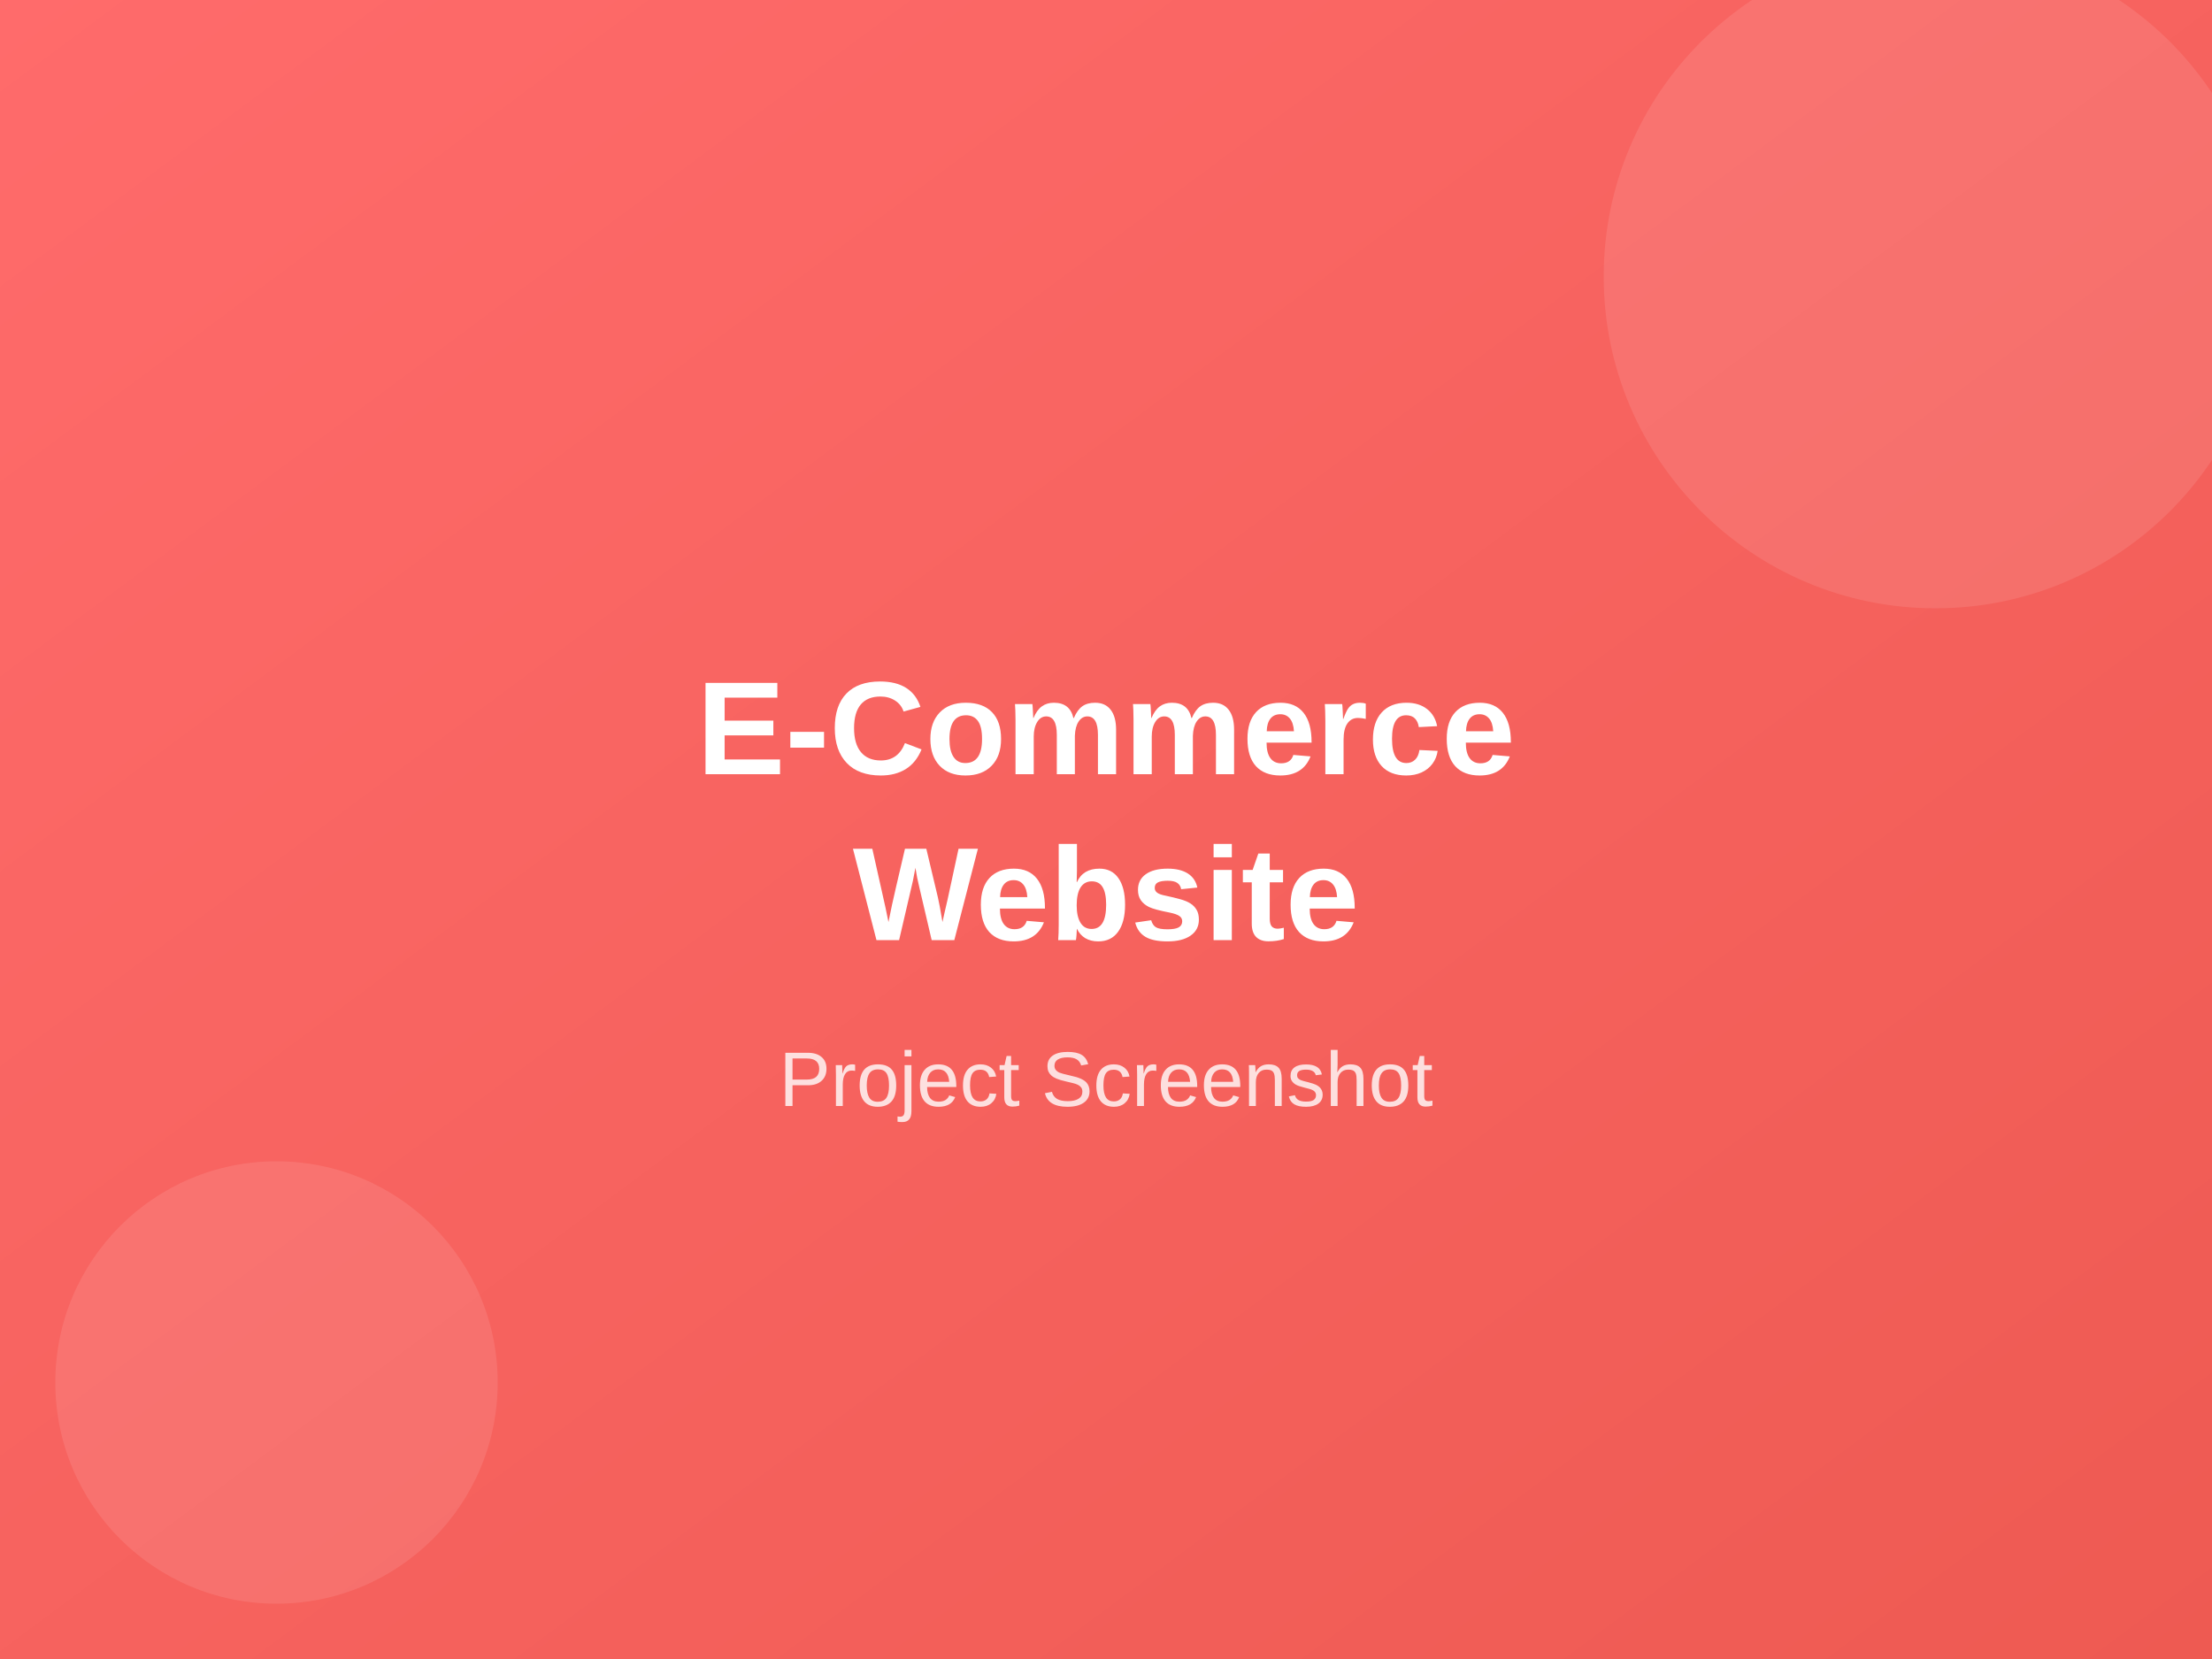
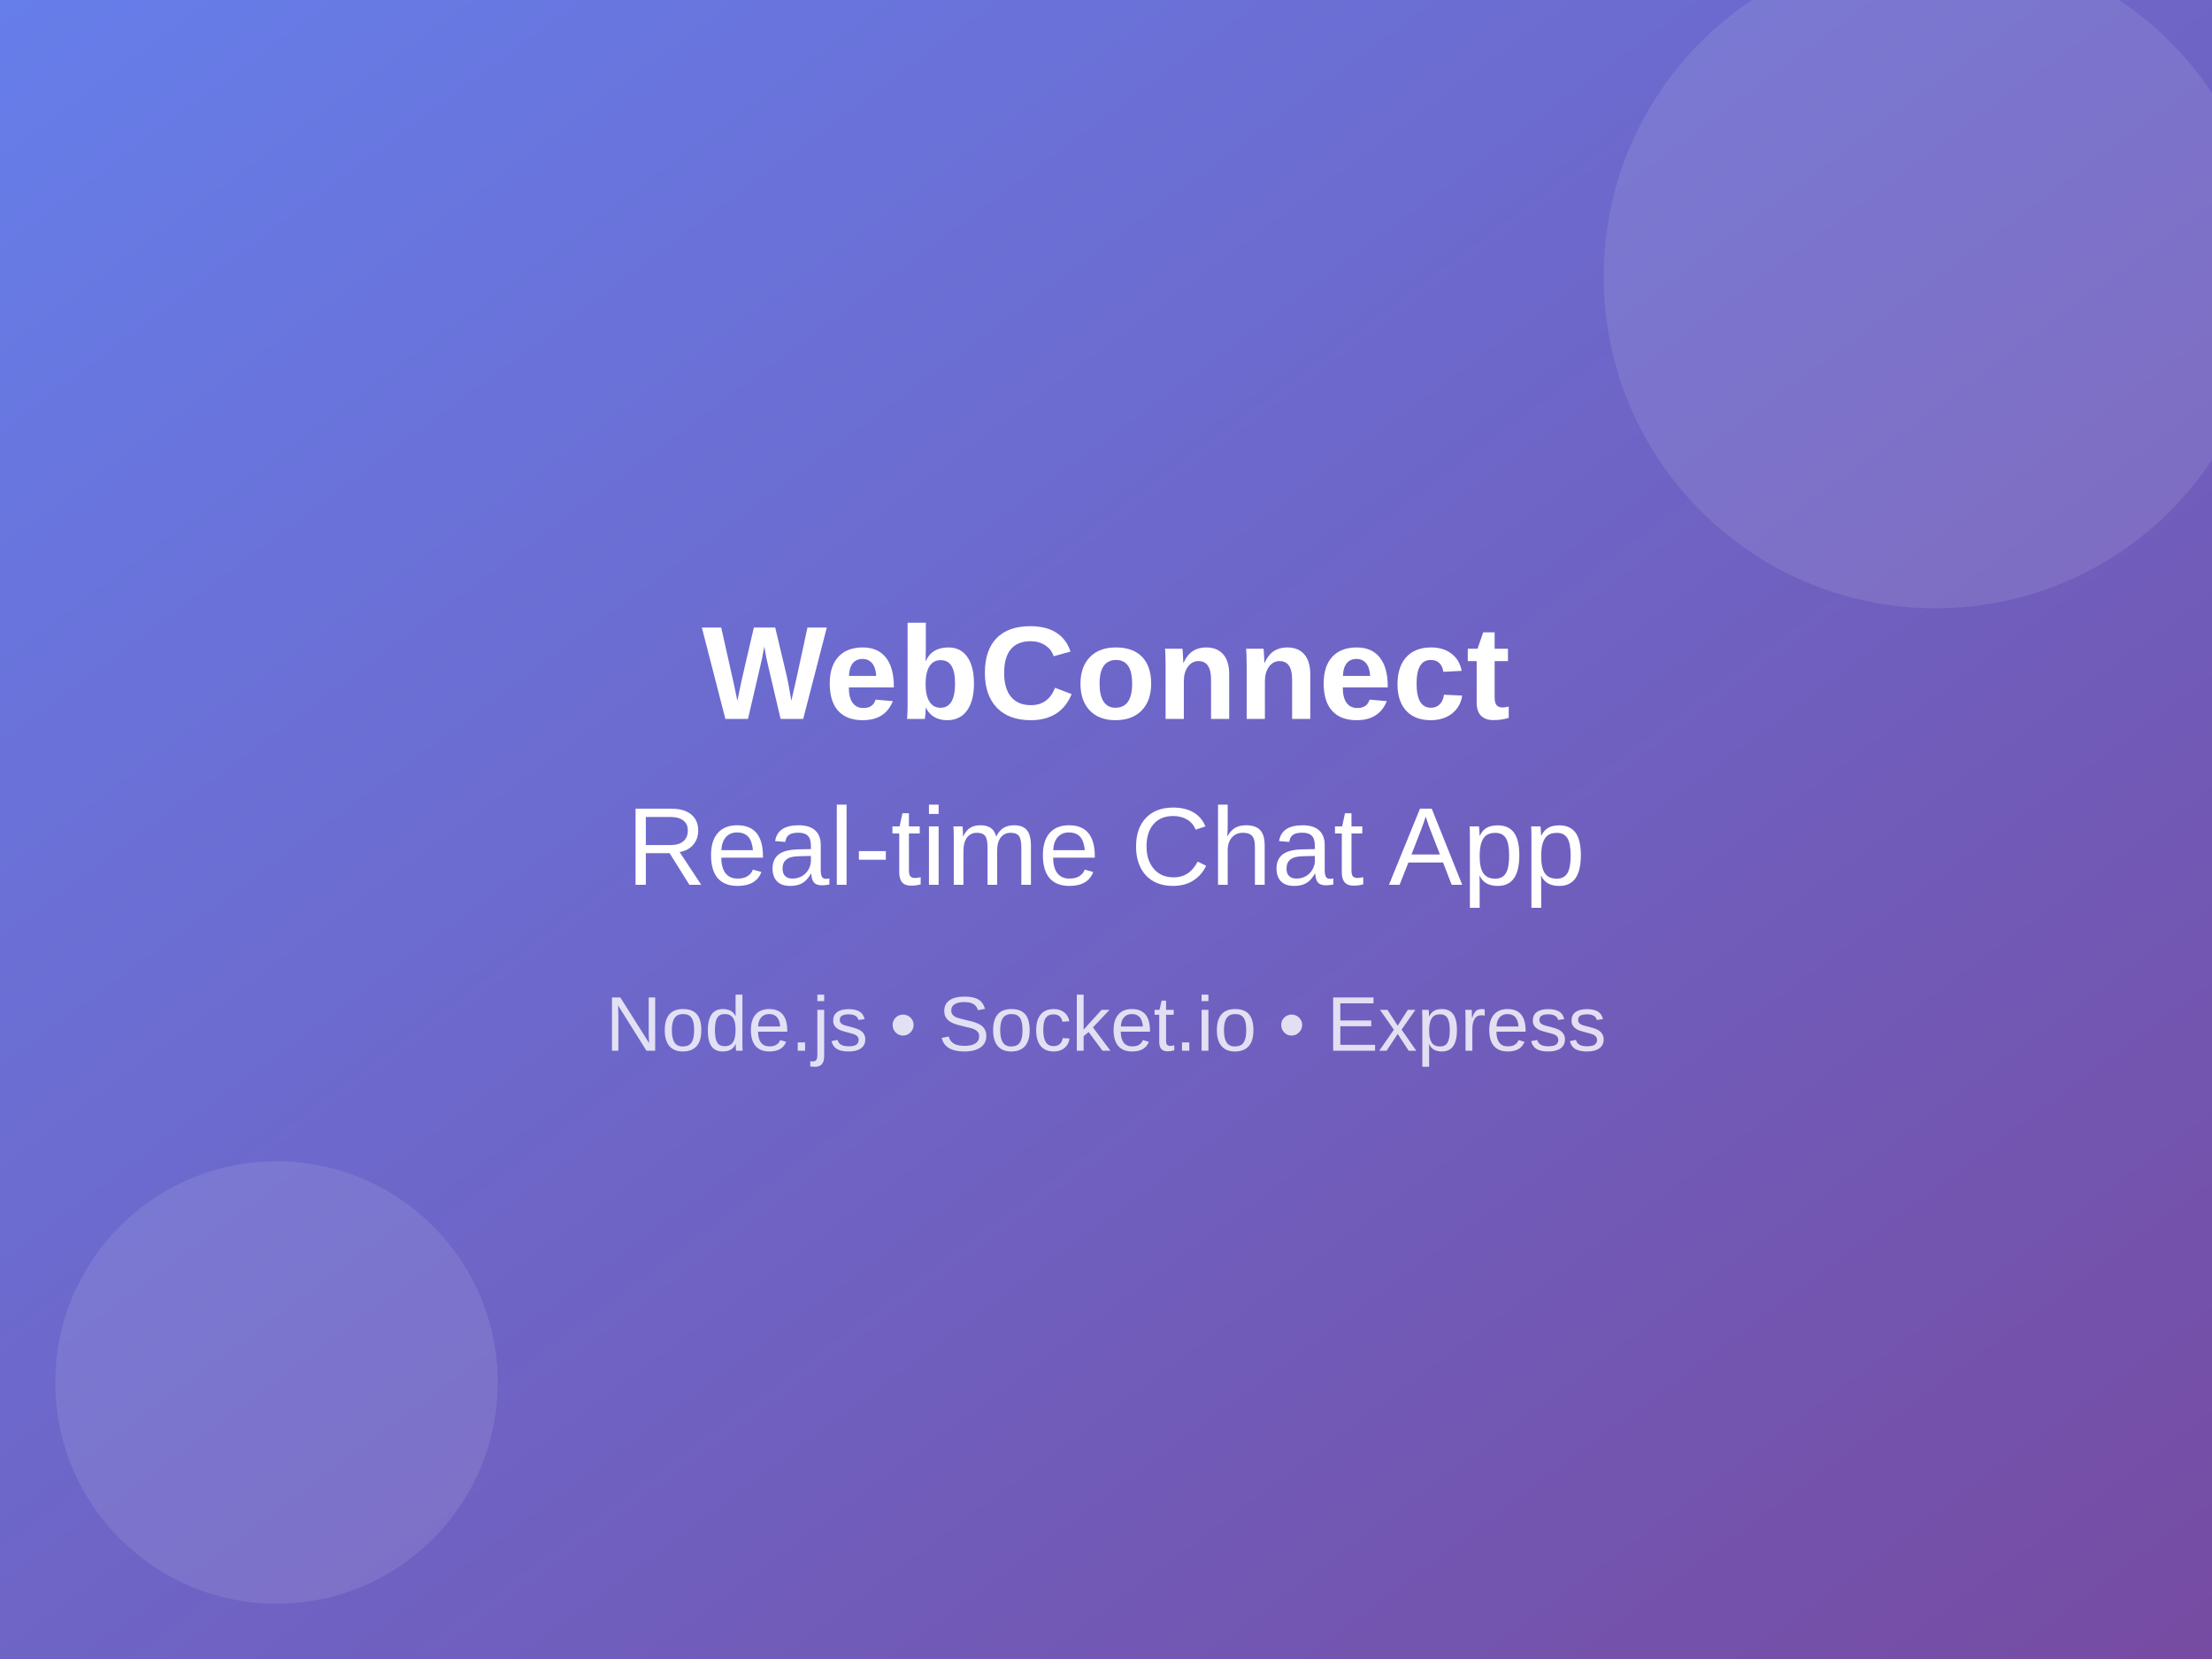
<svg xmlns="http://www.w3.org/2000/svg" width="400" height="300">
  <defs>
    <linearGradient id="grad1" x1="0%" y1="0%" x2="100%" y2="100%">
-       <stop offset="0%" style="stop-color:#ff6b6b;stop-opacity:1" />
-       <stop offset="100%" style="stop-color:#ee5a52;stop-opacity:1" />
+       <stop offset="0%" style="stop-color:#667eea;stop-opacity:1" />
+       <stop offset="100%" style="stop-color:#764ba2;stop-opacity:1" />
    </linearGradient>
  </defs>
  <rect width="400" height="300" fill="url(#grad1)" />
  <circle cx="350" cy="50" r="60" fill="rgba(255,255,255,0.1)" />
  <circle cx="50" cy="250" r="40" fill="rgba(255,255,255,0.1)" />
-   <text x="200" y="140" font-family="Arial, sans-serif" font-size="24" font-weight="bold" fill="white" text-anchor="middle">E-Commerce</text>
-   <text x="200" y="170" font-family="Arial, sans-serif" font-size="24" font-weight="bold" fill="white" text-anchor="middle">Website</text>
-   <text x="200" y="200" font-family="Arial, sans-serif" font-size="14" fill="rgba(255,255,255,0.8)" text-anchor="middle">Project Screenshot</text>
+   <text x="200" y="130" font-family="Arial, sans-serif" font-size="24" font-weight="bold" fill="white" text-anchor="middle">WebConnect</text>
+   <text x="200" y="160" font-family="Arial, sans-serif" font-size="20" fill="white" text-anchor="middle">Real-time Chat App</text>
+   <text x="200" y="190" font-family="Arial, sans-serif" font-size="14" fill="rgba(255,255,255,0.8)" text-anchor="middle">Node.js • Socket.io • Express</text>
</svg>
